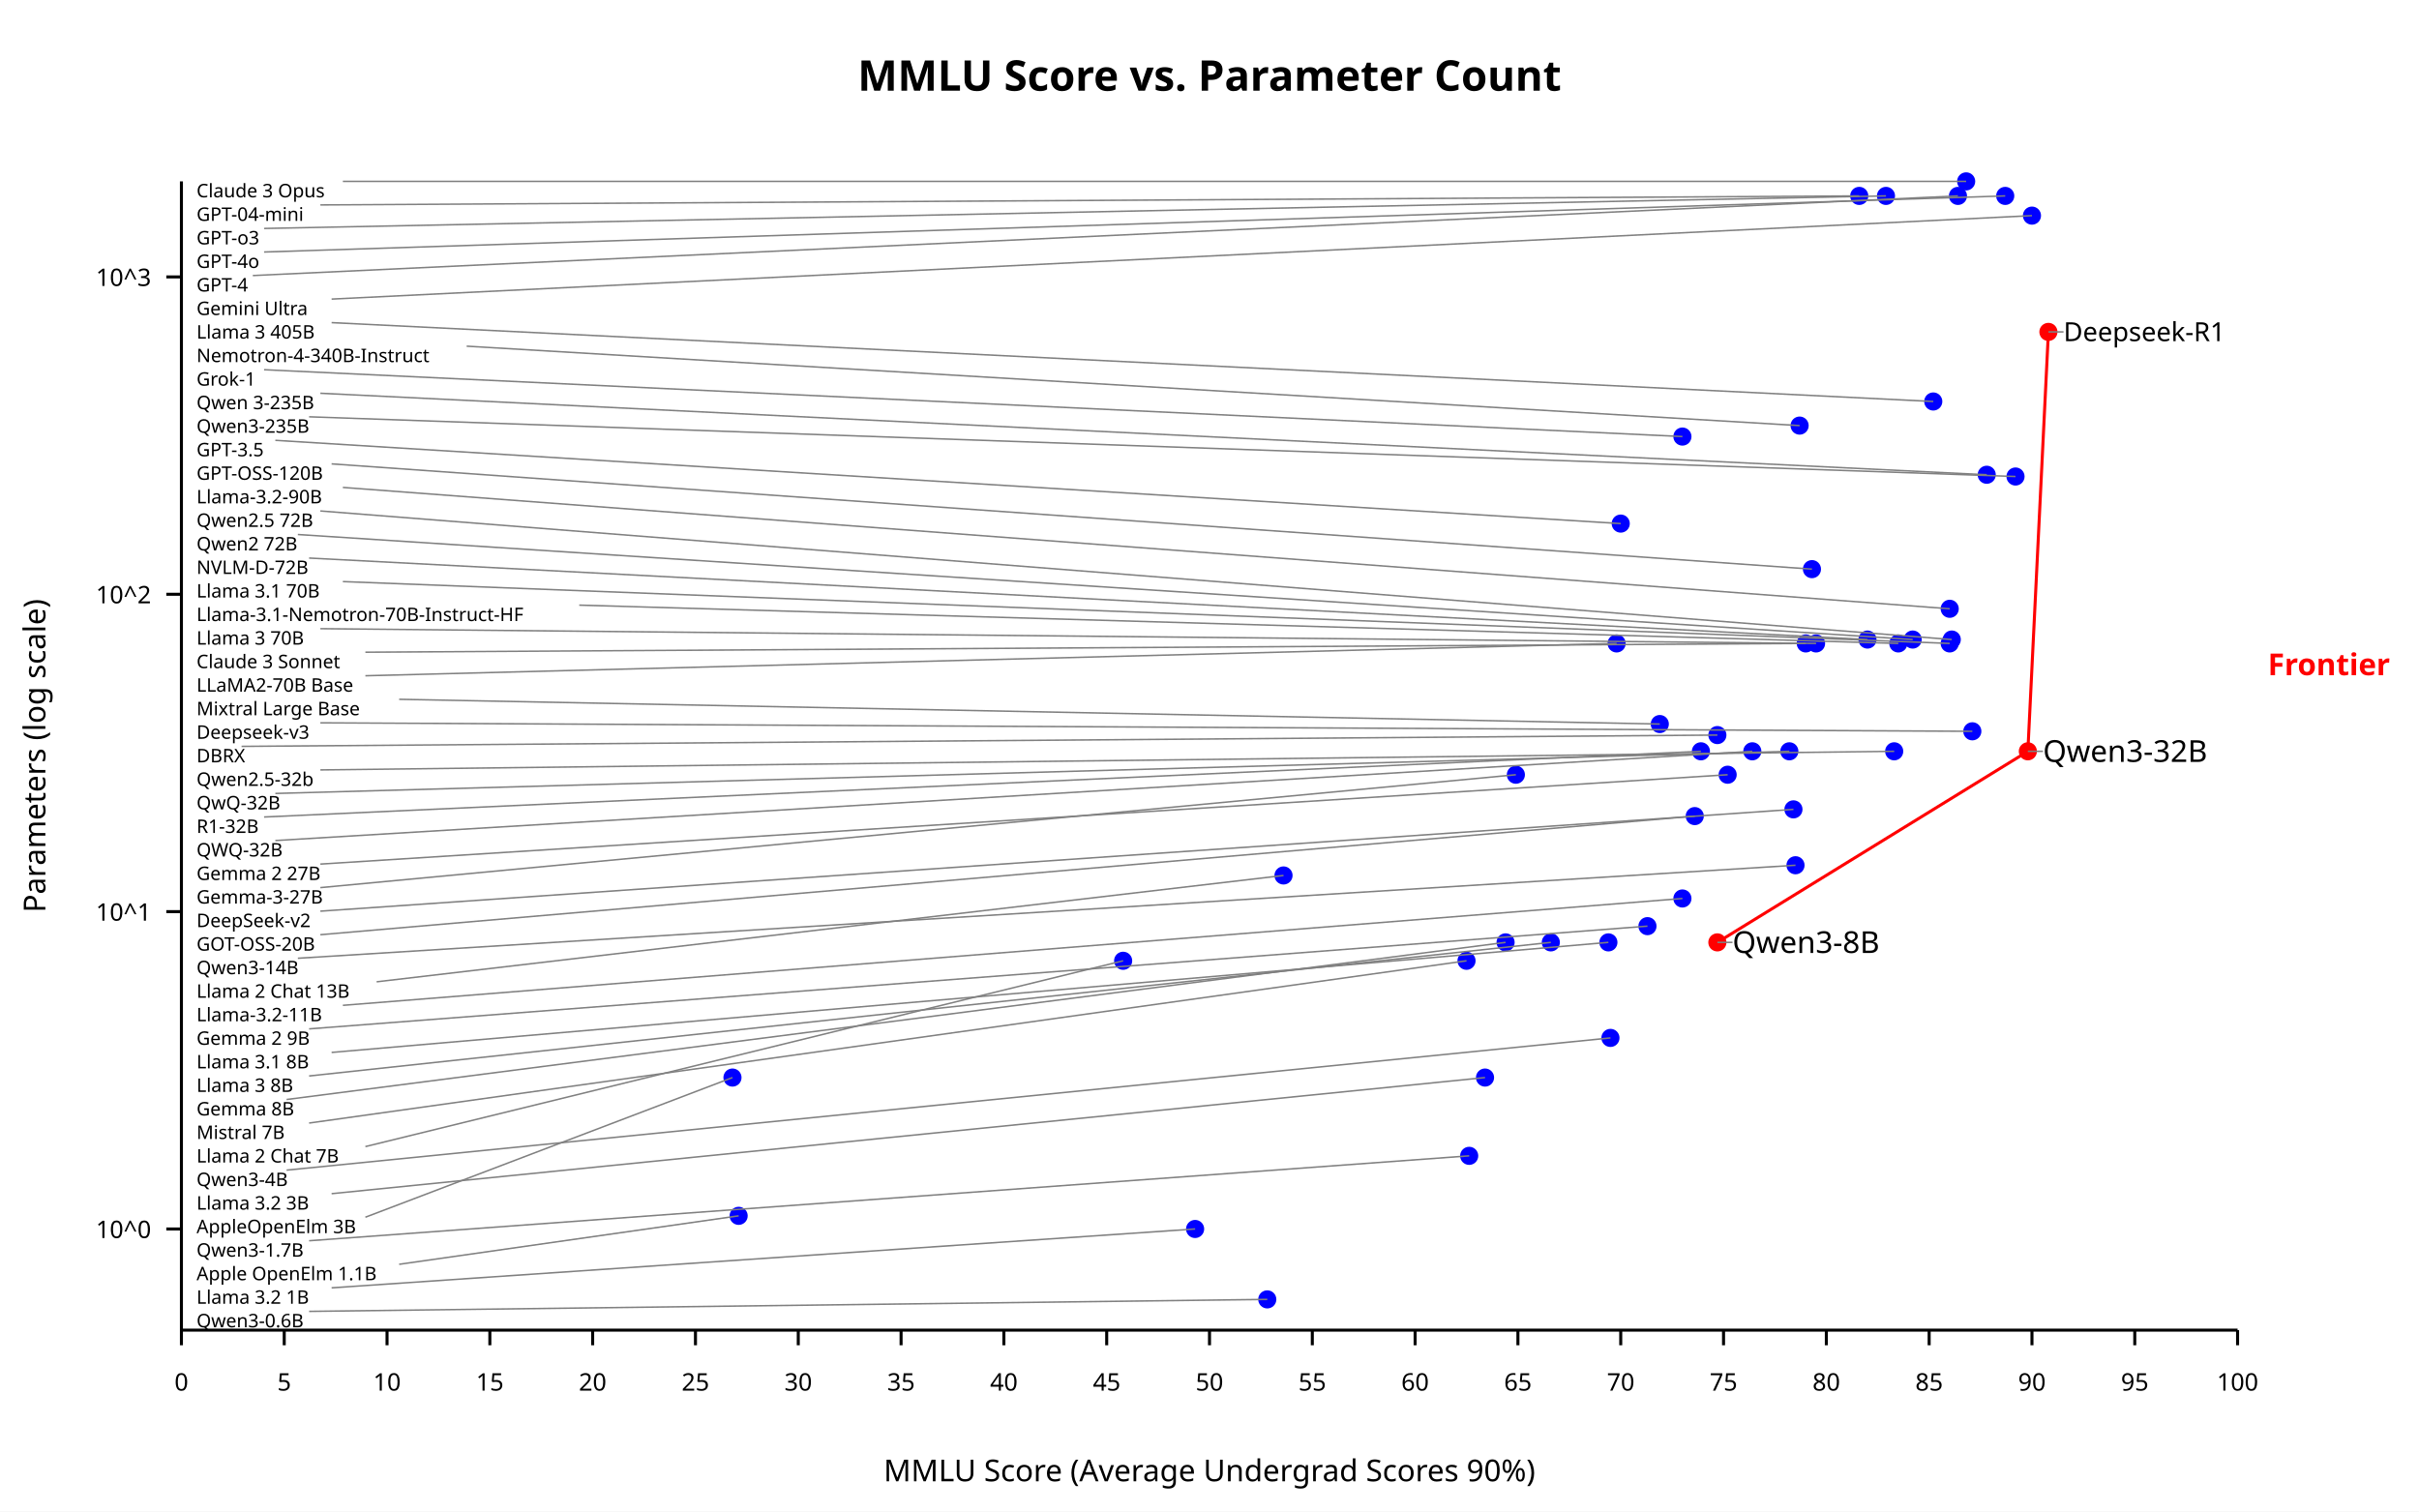
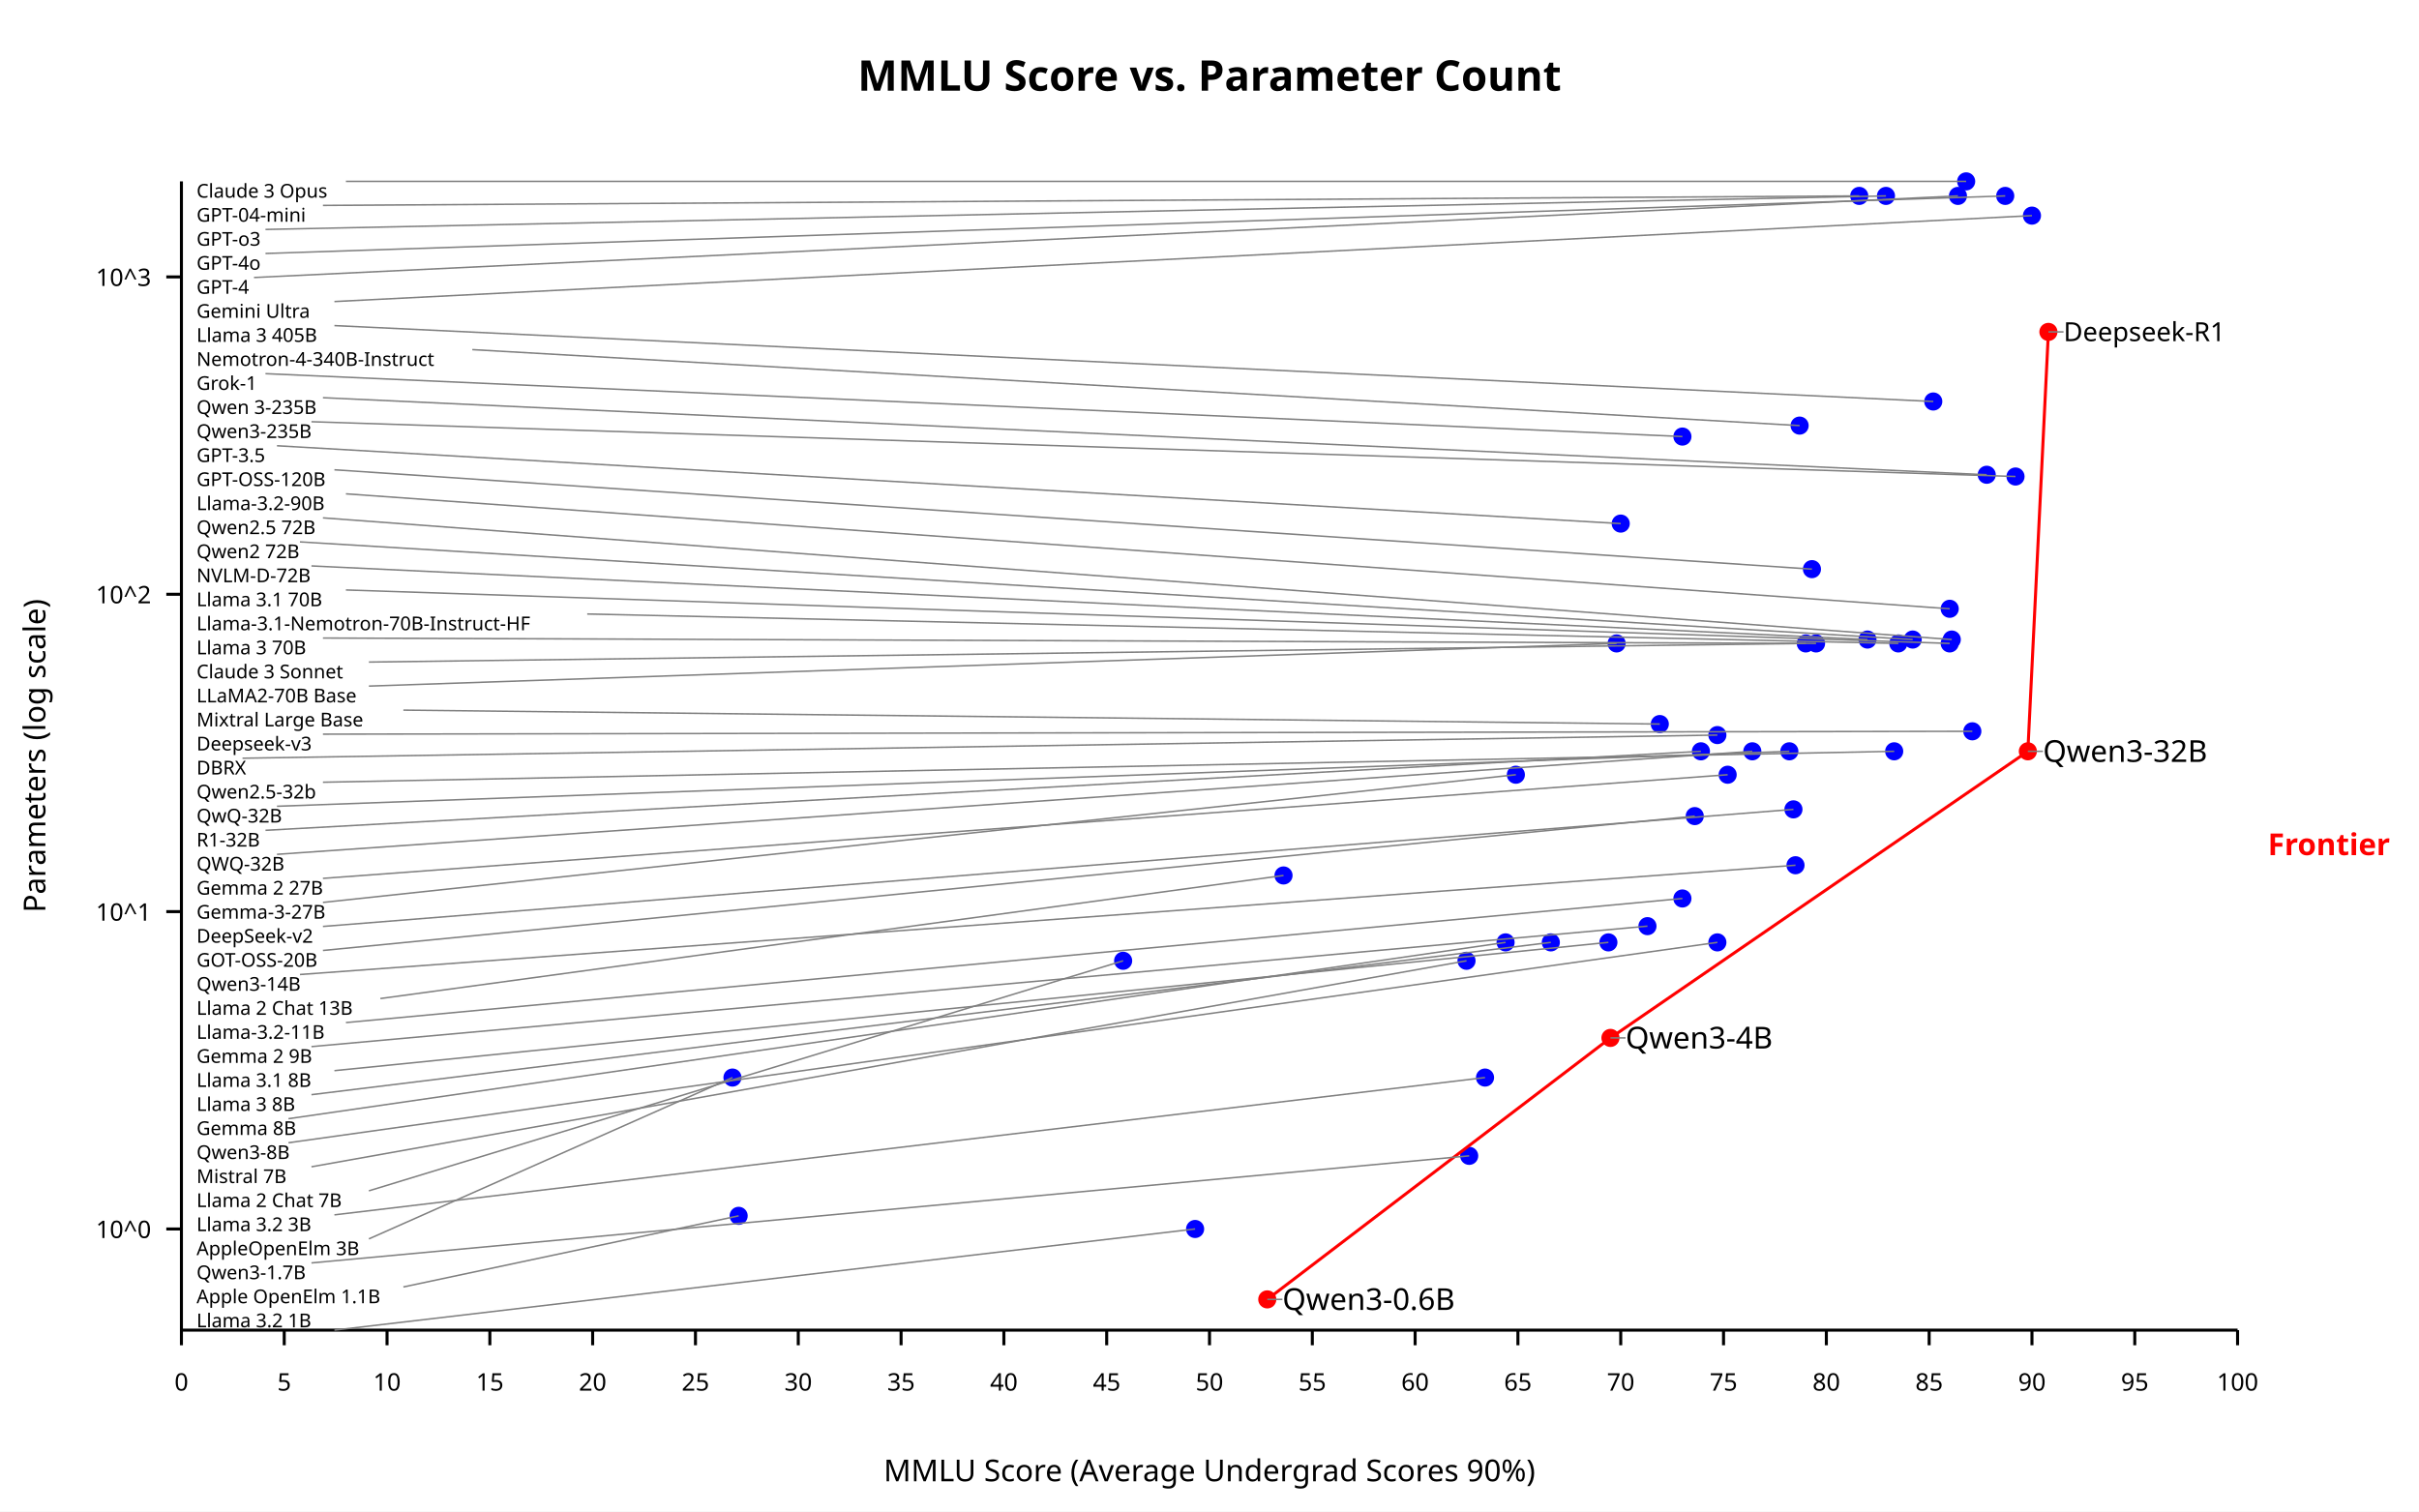
<svg xmlns="http://www.w3.org/2000/svg" width="800" height="500" font-family="sans-serif">
  <rect x="0" y="0" width="800" height="500" fill="white" />
  <line x1="60" y1="440.0" x2="740" y2="440.0" stroke="black" />
  <line x1="60" y1="60" x2="60" y2="440" stroke="black" />
  <line x1="60.0" y1="440.0" x2="60.0" y2="445.0" stroke="black" />
  <text x="60.0" y="460.0" font-size="8" text-anchor="middle">0</text>
  <line x1="94.0" y1="440.0" x2="94.0" y2="445.0" stroke="black" />
  <text x="94.0" y="460.0" font-size="8" text-anchor="middle">5</text>
  <line x1="128.0" y1="440.0" x2="128.0" y2="445.0" stroke="black" />
  <text x="128.0" y="460.0" font-size="8" text-anchor="middle">10</text>
  <line x1="162.0" y1="440.0" x2="162.0" y2="445.0" stroke="black" />
  <text x="162.0" y="460.0" font-size="8" text-anchor="middle">15</text>
  <line x1="196.0" y1="440.0" x2="196.0" y2="445.0" stroke="black" />
  <text x="196.0" y="460.0" font-size="8" text-anchor="middle">20</text>
  <line x1="230.0" y1="440.0" x2="230.0" y2="445.0" stroke="black" />
  <text x="230.0" y="460.0" font-size="8" text-anchor="middle">25</text>
  <line x1="264.0" y1="440.0" x2="264.0" y2="445.0" stroke="black" />
  <text x="264.0" y="460.0" font-size="8" text-anchor="middle">30</text>
  <line x1="298.0" y1="440.0" x2="298.0" y2="445.0" stroke="black" />
  <text x="298.0" y="460.0" font-size="8" text-anchor="middle">35</text>
  <line x1="332.0" y1="440.0" x2="332.0" y2="445.0" stroke="black" />
  <text x="332.0" y="460.0" font-size="8" text-anchor="middle">40</text>
  <line x1="366.0" y1="440.0" x2="366.0" y2="445.0" stroke="black" />
  <text x="366.0" y="460.0" font-size="8" text-anchor="middle">45</text>
  <line x1="400.0" y1="440.0" x2="400.0" y2="445.0" stroke="black" />
  <text x="400.0" y="460.0" font-size="8" text-anchor="middle">50</text>
  <line x1="434" y1="440.0" x2="434" y2="445.0" stroke="black" />
  <text x="434" y="460.0" font-size="8" text-anchor="middle">55</text>
  <line x1="468.0" y1="440.0" x2="468.0" y2="445.0" stroke="black" />
  <text x="468.0" y="460.0" font-size="8" text-anchor="middle">60</text>
  <line x1="502.0" y1="440.0" x2="502.0" y2="445.0" stroke="black" />
  <text x="502.0" y="460.0" font-size="8" text-anchor="middle">65</text>
  <line x1="536.0" y1="440.0" x2="536.0" y2="445.0" stroke="black" />
  <text x="536.0" y="460.0" font-size="8" text-anchor="middle">70</text>
  <line x1="570.0" y1="440.0" x2="570.0" y2="445.0" stroke="black" />
  <text x="570.0" y="460.0" font-size="8" text-anchor="middle">75</text>
  <line x1="604.0" y1="440.0" x2="604.0" y2="445.0" stroke="black" />
  <text x="604.0" y="460.0" font-size="8" text-anchor="middle">80</text>
  <line x1="638.0" y1="440.0" x2="638.0" y2="445.0" stroke="black" />
  <text x="638.0" y="460.0" font-size="8" text-anchor="middle">85</text>
  <line x1="672.0" y1="440.0" x2="672.0" y2="445.0" stroke="black" />
  <text x="672.0" y="460.0" font-size="8" text-anchor="middle">90</text>
  <line x1="706.0" y1="440.0" x2="706.0" y2="445.0" stroke="black" />
  <text x="706.0" y="460.0" font-size="8" text-anchor="middle">95</text>
  <line x1="740.0" y1="440.0" x2="740.0" y2="445.0" stroke="black" />
  <text x="740.0" y="460.0" font-size="8" text-anchor="middle">100</text>
  <line x1="60" y1="406.537" x2="55" y2="406.537" stroke="black" />
  <text x="50" y="409.537" font-size="8" text-anchor="end">10^0</text>
  <line x1="60" y1="301.559" x2="55" y2="301.559" stroke="black" />
  <text x="50" y="304.559" font-size="8" text-anchor="end">10^1</text>
  <line x1="60" y1="196.58" x2="55" y2="196.58" stroke="black" />
  <text x="50" y="199.58" font-size="8" text-anchor="end">10^2</text>
  <line x1="60" y1="91.602" x2="55" y2="91.602" stroke="black" />
  <text x="50" y="94.602" font-size="8" text-anchor="end">10^3</text>
  <circle cx="395.24" cy="406.537" r="3" fill="blue" />
  <circle cx="244.28" cy="402.192" r="3" fill="blue" />
  <circle cx="491.12" cy="356.45" r="3" fill="blue" />
  <circle cx="485.0" cy="317.82" r="3" fill="blue" />
  <circle cx="242.24" cy="356.45" r="3" fill="blue" />
  <circle cx="531.92" cy="311.732" r="3" fill="blue" />
  <circle cx="626.44" cy="248.529" r="3" fill="blue" />
  <circle cx="512.88" cy="311.732" r="3" fill="blue" />
  <circle cx="497.92" cy="311.732" r="3" fill="blue" />
  <circle cx="544.84" cy="306.362" r="3" fill="blue" />
  <circle cx="556.4" cy="297.213" r="3" fill="blue" />
  <circle cx="371.44" cy="317.82" r="3" fill="blue" />
  <circle cx="424.48" cy="289.597" r="3" fill="blue" />
  <circle cx="571.36" cy="256.275" r="3" fill="blue" />
  <circle cx="567.96" cy="243.159" r="3" fill="blue" />
  <circle cx="548.92" cy="239.51" r="3" fill="blue" />
  <circle cx="644.8" cy="212.842" r="3" fill="blue" />
  <circle cx="645.48" cy="211.557" r="3" fill="blue" />
  <circle cx="627.8" cy="212.842" r="3" fill="blue" />
  <circle cx="632.56" cy="211.557" r="3" fill="blue" />
  <circle cx="617.6" cy="211.557" r="3" fill="blue" />
  <circle cx="600.6" cy="212.842" r="3" fill="blue" />
  <circle cx="597.2" cy="212.842" r="3" fill="blue" />
  <circle cx="534.64" cy="212.842" r="3" fill="blue" />
  <circle cx="591.76" cy="248.529" r="3" fill="blue" />
  <circle cx="501.32" cy="256.275" r="3" fill="blue" />
  <circle cx="562.52" cy="248.529" r="3" fill="blue" />
  <circle cx="677.44" cy="109.792" r="3" fill="red" />
  <circle cx="593.12" cy="267.733" r="3" fill="blue" />
  <circle cx="652.28" cy="241.91" r="3" fill="blue" />
  <circle cx="644.8" cy="201.384" r="3" fill="blue" />
  <circle cx="536.0" cy="173.2" r="3" fill="blue" />
  <circle cx="556.4" cy="144.413" r="3" fill="blue" />
  <circle cx="595.16" cy="140.786" r="3" fill="blue" />
  <circle cx="579.52" cy="248.529" r="3" fill="blue" />
  <circle cx="657.04" cy="157.048" r="3" fill="blue" />
-   <circle cx="419.108" cy="429.827" r="3" fill="blue" />
+   <circle cx="419.108" cy="429.827" r="3" fill="red" />
  <circle cx="485.884" cy="382.345" r="3" fill="blue" />
-   <circle cx="532.6" cy="343.334" r="3" fill="blue" />
-   <circle cx="567.96" cy="311.732" r="3" fill="red" />
+   <circle cx="532.6" cy="343.334" r="3" fill="red" />
+   <circle cx="567.96" cy="311.732" r="3" fill="blue" />
  <circle cx="593.8" cy="286.218" r="3" fill="blue" />
  <circle cx="670.64" cy="248.529" r="3" fill="red" />
  <circle cx="639.36" cy="132.81" r="3" fill="blue" />
  <circle cx="672.0" cy="71.328" r="3" fill="blue" />
  <circle cx="614.88" cy="64.804" r="3" fill="blue" />
  <circle cx="623.72" cy="64.804" r="3" fill="blue" />
  <circle cx="663.16" cy="64.804" r="3" fill="blue" />
  <circle cx="647.52" cy="64.804" r="3" fill="blue" />
  <circle cx="650.24" cy="60.0" r="3" fill="blue" />
  <circle cx="666.56" cy="157.626" r="3" fill="blue" />
  <circle cx="560.48" cy="269.957" r="3" fill="blue" />
  <circle cx="599.24" cy="188.268" r="3" fill="blue" />
-   <polyline fill="none" stroke="red" stroke-width="1" points="567.96,311.732 670.64,248.529 677.44,109.792" />
-   <text x="750.0" y="223.351" font-size="10" font-weight="bold" fill="red" text-anchor="start">Frontier</text>
-   <line x1="650.24" y1="60.0" x2="113.392" y2="60.0" stroke="gray" stroke-width="0.5" />
-   <text x="65" y="65.273" font-size="6.204" text-anchor="start">Claude 3 Opus</text>
-   <line x1="614.88" y1="64.804" x2="105.947" y2="67.787" stroke="gray" stroke-width="0.5" />
-   <text x="65" y="73.061" font-size="6.204" text-anchor="start">GPT-04-mini</text>
-   <line x1="623.72" y1="64.804" x2="87.335" y2="75.575" stroke="gray" stroke-width="0.5" />
-   <text x="65" y="80.848" font-size="6.204" text-anchor="start">GPT-o3</text>
-   <line x1="663.16" y1="64.804" x2="87.335" y2="83.362" stroke="gray" stroke-width="0.5" />
-   <text x="65" y="88.636" font-size="6.204" text-anchor="start">GPT-4o</text>
-   <line x1="647.52" y1="64.804" x2="83.612" y2="91.15" stroke="gray" stroke-width="0.5" />
-   <text x="65" y="96.423" font-size="6.204" text-anchor="start">GPT-4</text>
-   <line x1="672.0" y1="71.328" x2="109.669" y2="98.937" stroke="gray" stroke-width="0.5" />
-   <text x="65" y="104.211" font-size="6.204" text-anchor="start">Gemini Ultra</text>
-   <line x1="639.36" y1="132.81" x2="109.669" y2="106.724" stroke="gray" stroke-width="0.5" />
-   <text x="65" y="111.998" font-size="6.204" text-anchor="start">Llama 3 405B</text>
-   <line x1="595.16" y1="140.786" x2="154.339" y2="114.512" stroke="gray" stroke-width="0.5" />
-   <text x="65" y="119.785" font-size="6.204" text-anchor="start">Nemotron-4-340B-Instruct</text>
-   <line x1="556.4" y1="144.413" x2="87.335" y2="122.299" stroke="gray" stroke-width="0.5" />
-   <text x="65" y="127.573" font-size="6.204" text-anchor="start">Grok-1</text>
-   <line x1="657.04" y1="157.048" x2="105.947" y2="130.087" stroke="gray" stroke-width="0.5" />
-   <text x="65" y="135.36" font-size="6.204" text-anchor="start">Qwen 3-235B</text>
-   <line x1="666.56" y1="157.626" x2="102.224" y2="137.874" stroke="gray" stroke-width="0.5" />
-   <text x="65" y="143.148" font-size="6.204" text-anchor="start">Qwen3-235B</text>
-   <line x1="536.0" y1="173.2" x2="91.057" y2="145.662" stroke="gray" stroke-width="0.5" />
-   <text x="65" y="150.935" font-size="6.204" text-anchor="start">GPT-3.5</text>
-   <line x1="599.24" y1="188.268" x2="109.669" y2="153.449" stroke="gray" stroke-width="0.5" />
-   <text x="65" y="158.722" font-size="6.204" text-anchor="start">GPT-OSS-120B</text>
-   <line x1="644.8" y1="201.384" x2="113.392" y2="161.236" stroke="gray" stroke-width="0.5" />
-   <text x="65" y="166.51" font-size="6.204" text-anchor="start">Llama-3.2-90B</text>
-   <line x1="645.48" y1="211.557" x2="105.947" y2="169.024" stroke="gray" stroke-width="0.5" />
-   <text x="65" y="174.297" font-size="6.204" text-anchor="start">Qwen2.5 72B</text>
-   <line x1="632.56" y1="211.557" x2="98.502" y2="176.811" stroke="gray" stroke-width="0.5" />
-   <text x="65" y="182.085" font-size="6.204" text-anchor="start">Qwen2 72B</text>
-   <line x1="617.6" y1="211.557" x2="102.224" y2="184.599" stroke="gray" stroke-width="0.5" />
-   <text x="65" y="189.872" font-size="6.204" text-anchor="start">NVLM-D-72B</text>
-   <line x1="644.8" y1="212.842" x2="113.392" y2="192.386" stroke="gray" stroke-width="0.5" />
-   <text x="65" y="197.66" font-size="6.204" text-anchor="start">Llama 3.1 70B</text>
-   <line x1="627.8" y1="212.842" x2="191.563" y2="200.173" stroke="gray" stroke-width="0.5" />
-   <text x="65" y="205.447" font-size="6.204" text-anchor="start">Llama-3.1-Nemotron-70B-Instruct-HF</text>
-   <line x1="600.6" y1="212.842" x2="105.947" y2="207.961" stroke="gray" stroke-width="0.5" />
-   <text x="65" y="213.234" font-size="6.204" text-anchor="start">Llama 3 70B</text>
-   <line x1="597.2" y1="212.842" x2="120.837" y2="215.748" stroke="gray" stroke-width="0.5" />
-   <text x="65" y="221.022" font-size="6.204" text-anchor="start">Claude 3 Sonnet</text>
-   <line x1="534.64" y1="212.842" x2="120.837" y2="223.536" stroke="gray" stroke-width="0.5" />
-   <text x="65" y="228.809" font-size="6.204" text-anchor="start">LLaMA2-70B Base</text>
-   <line x1="548.92" y1="239.51" x2="132.004" y2="231.323" stroke="gray" stroke-width="0.5" />
-   <text x="65" y="236.597" font-size="6.204" text-anchor="start">Mixtral Large Base</text>
-   <line x1="652.28" y1="241.91" x2="105.947" y2="239.111" stroke="gray" stroke-width="0.5" />
-   <text x="65" y="244.384" font-size="6.204" text-anchor="start">Deepseek-v3</text>
-   <line x1="567.96" y1="243.159" x2="79.89" y2="246.898" stroke="gray" stroke-width="0.5" />
-   <text x="65" y="252.171" font-size="6.204" text-anchor="start">DBRX</text>
-   <line x1="626.44" y1="248.529" x2="105.947" y2="254.685" stroke="gray" stroke-width="0.5" />
-   <text x="65" y="259.959" font-size="6.204" text-anchor="start">Qwen2.5-32b</text>
-   <line x1="591.76" y1="248.529" x2="91.057" y2="262.473" stroke="gray" stroke-width="0.5" />
-   <text x="65" y="267.746" font-size="6.204" text-anchor="start">QwQ-32B</text>
-   <line x1="562.52" y1="248.529" x2="87.335" y2="270.26" stroke="gray" stroke-width="0.5" />
-   <text x="65" y="275.534" font-size="6.204" text-anchor="start">R1-32B</text>
-   <line x1="579.52" y1="248.529" x2="91.057" y2="278.048" stroke="gray" stroke-width="0.5" />
-   <text x="65" y="283.321" font-size="6.204" text-anchor="start">QWQ-32B</text>
-   <line x1="571.36" y1="256.275" x2="105.947" y2="285.835" stroke="gray" stroke-width="0.5" />
-   <text x="65" y="291.109" font-size="6.204" text-anchor="start">Gemma 2 27B</text>
-   <line x1="501.32" y1="256.275" x2="105.947" y2="293.622" stroke="gray" stroke-width="0.5" />
-   <text x="65" y="298.896" font-size="6.204" text-anchor="start">Gemma-3-27B</text>
-   <line x1="593.12" y1="267.733" x2="105.947" y2="301.41" stroke="gray" stroke-width="0.5" />
-   <text x="65" y="306.683" font-size="6.204" text-anchor="start">DeepSeek-v2</text>
-   <line x1="560.48" y1="269.957" x2="105.947" y2="309.197" stroke="gray" stroke-width="0.5" />
-   <text x="65" y="314.471" font-size="6.204" text-anchor="start">GOT-OSS-20B</text>
-   <line x1="593.8" y1="286.218" x2="98.502" y2="316.985" stroke="gray" stroke-width="0.5" />
-   <text x="65" y="322.258" font-size="6.204" text-anchor="start">Qwen3-14B</text>
-   <line x1="424.48" y1="289.597" x2="124.559" y2="324.772" stroke="gray" stroke-width="0.5" />
-   <text x="65" y="330.046" font-size="6.204" text-anchor="start">Llama 2 Chat 13B</text>
-   <line x1="556.4" y1="297.213" x2="113.392" y2="332.56" stroke="gray" stroke-width="0.5" />
-   <text x="65" y="337.833" font-size="6.204" text-anchor="start">Llama-3.2-11B</text>
-   <line x1="544.84" y1="306.362" x2="102.224" y2="340.347" stroke="gray" stroke-width="0.5" />
-   <text x="65" y="345.62" font-size="6.204" text-anchor="start">Gemma 2 9B</text>
-   <line x1="531.92" y1="311.732" x2="109.669" y2="348.134" stroke="gray" stroke-width="0.5" />
-   <text x="65" y="353.408" font-size="6.204" text-anchor="start">Llama 3.1 8B</text>
-   <line x1="512.88" y1="311.732" x2="102.224" y2="355.922" stroke="gray" stroke-width="0.5" />
-   <text x="65" y="361.195" font-size="6.204" text-anchor="start">Llama 3 8B</text>
-   <line x1="497.92" y1="311.732" x2="94.78" y2="363.709" stroke="gray" stroke-width="0.5" />
-   <text x="65" y="368.983" font-size="6.204" text-anchor="start">Gemma 8B</text>
-   <line x1="485.0" y1="317.82" x2="102.224" y2="371.497" stroke="gray" stroke-width="0.5" />
-   <text x="65" y="376.77" font-size="6.204" text-anchor="start">Mistral 7B</text>
-   <line x1="371.44" y1="317.82" x2="120.837" y2="379.284" stroke="gray" stroke-width="0.5" />
-   <text x="65" y="384.557" font-size="6.204" text-anchor="start">Llama 2 Chat 7B</text>
-   <line x1="532.6" y1="343.334" x2="94.78" y2="387.071" stroke="gray" stroke-width="0.5" />
-   <text x="65" y="392.345" font-size="6.204" text-anchor="start">Qwen3-4B</text>
-   <line x1="491.12" y1="356.45" x2="109.669" y2="394.859" stroke="gray" stroke-width="0.5" />
-   <text x="65" y="400.132" font-size="6.204" text-anchor="start">Llama 3.2 3B</text>
-   <line x1="242.24" y1="356.45" x2="120.837" y2="402.646" stroke="gray" stroke-width="0.5" />
-   <text x="65" y="407.92" font-size="6.204" text-anchor="start">AppleOpenElm 3B</text>
-   <line x1="485.884" y1="382.345" x2="102.224" y2="410.434" stroke="gray" stroke-width="0.5" />
-   <text x="65" y="415.707" font-size="6.204" text-anchor="start">Qwen3-1.7B</text>
-   <line x1="244.28" y1="402.192" x2="132.004" y2="418.221" stroke="gray" stroke-width="0.5" />
-   <text x="65" y="423.495" font-size="6.204" text-anchor="start">Apple OpenElm 1.1B</text>
-   <line x1="395.24" y1="406.537" x2="109.669" y2="426.009" stroke="gray" stroke-width="0.5" />
-   <text x="65" y="431.282" font-size="6.204" text-anchor="start">Llama 3.2 1B</text>
-   <line x1="419.108" y1="429.827" x2="102.224" y2="433.796" stroke="gray" stroke-width="0.5" />
-   <text x="65" y="439.069" font-size="6.204" text-anchor="start">Qwen3-0.6B</text>
+   <polyline fill="none" stroke="red" stroke-width="1" points="419.108,429.827 532.6,343.334 670.64,248.529 677.44,109.792" />
+   <text x="750.0" y="282.87" font-size="10" font-weight="bold" fill="red" text-anchor="start">Frontier</text>
+   <line x1="650.24" y1="60.0" x2="114.4" y2="60.0" stroke="gray" stroke-width="0.5" />
+   <text x="65" y="65.383" font-size="6.333" text-anchor="start">Claude 3 Opus</text>
+   <line x1="614.88" y1="64.804" x2="106.8" y2="67.95" stroke="gray" stroke-width="0.5" />
+   <text x="65" y="73.334" font-size="6.333" text-anchor="start">GPT-04-mini</text>
+   <line x1="623.72" y1="64.804" x2="87.8" y2="75.901" stroke="gray" stroke-width="0.5" />
+   <text x="65" y="81.284" font-size="6.333" text-anchor="start">GPT-o3</text>
+   <line x1="663.16" y1="64.804" x2="87.8" y2="83.851" stroke="gray" stroke-width="0.5" />
+   <text x="65" y="89.234" font-size="6.333" text-anchor="start">GPT-4o</text>
+   <line x1="647.52" y1="64.804" x2="84.0" y2="91.801" stroke="gray" stroke-width="0.5" />
+   <text x="65" y="97.185" font-size="6.333" text-anchor="start">GPT-4</text>
+   <line x1="672.0" y1="71.328" x2="110.6" y2="99.752" stroke="gray" stroke-width="0.5" />
+   <text x="65" y="105.135" font-size="6.333" text-anchor="start">Gemini Ultra</text>
+   <line x1="639.36" y1="132.81" x2="110.6" y2="107.702" stroke="gray" stroke-width="0.5" />
+   <text x="65" y="113.085" font-size="6.333" text-anchor="start">Llama 3 405B</text>
+   <line x1="595.16" y1="140.786" x2="156.2" y2="115.652" stroke="gray" stroke-width="0.5" />
+   <text x="65" y="121.036" font-size="6.333" text-anchor="start">Nemotron-4-340B-Instruct</text>
+   <line x1="556.4" y1="144.413" x2="87.8" y2="123.603" stroke="gray" stroke-width="0.5" />
+   <text x="65" y="128.986" font-size="6.333" text-anchor="start">Grok-1</text>
+   <line x1="657.04" y1="157.048" x2="106.8" y2="131.553" stroke="gray" stroke-width="0.5" />
+   <text x="65" y="136.937" font-size="6.333" text-anchor="start">Qwen 3-235B</text>
+   <line x1="666.56" y1="157.626" x2="103.0" y2="139.504" stroke="gray" stroke-width="0.5" />
+   <text x="65" y="144.887" font-size="6.333" text-anchor="start">Qwen3-235B</text>
+   <line x1="536.0" y1="173.2" x2="91.6" y2="147.454" stroke="gray" stroke-width="0.5" />
+   <text x="65" y="152.837" font-size="6.333" text-anchor="start">GPT-3.5</text>
+   <line x1="599.24" y1="188.268" x2="110.6" y2="155.404" stroke="gray" stroke-width="0.5" />
+   <text x="65" y="160.788" font-size="6.333" text-anchor="start">GPT-OSS-120B</text>
+   <line x1="644.8" y1="201.384" x2="114.4" y2="163.355" stroke="gray" stroke-width="0.5" />
+   <text x="65" y="168.738" font-size="6.333" text-anchor="start">Llama-3.2-90B</text>
+   <line x1="645.48" y1="211.557" x2="106.8" y2="171.305" stroke="gray" stroke-width="0.5" />
+   <text x="65" y="176.688" font-size="6.333" text-anchor="start">Qwen2.5 72B</text>
+   <line x1="632.56" y1="211.557" x2="99.2" y2="179.255" stroke="gray" stroke-width="0.5" />
+   <text x="65" y="184.639" font-size="6.333" text-anchor="start">Qwen2 72B</text>
+   <line x1="617.6" y1="211.557" x2="103.0" y2="187.206" stroke="gray" stroke-width="0.5" />
+   <text x="65" y="192.589" font-size="6.333" text-anchor="start">NVLM-D-72B</text>
+   <line x1="644.8" y1="212.842" x2="114.4" y2="195.156" stroke="gray" stroke-width="0.5" />
+   <text x="65" y="200.539" font-size="6.333" text-anchor="start">Llama 3.1 70B</text>
+   <line x1="627.8" y1="212.842" x2="194.2" y2="203.106" stroke="gray" stroke-width="0.5" />
+   <text x="65" y="208.49" font-size="6.333" text-anchor="start">Llama-3.1-Nemotron-70B-Instruct-HF</text>
+   <line x1="600.6" y1="212.842" x2="106.8" y2="211.057" stroke="gray" stroke-width="0.5" />
+   <text x="65" y="216.44" font-size="6.333" text-anchor="start">Llama 3 70B</text>
+   <line x1="597.2" y1="212.842" x2="122.0" y2="219.007" stroke="gray" stroke-width="0.5" />
+   <text x="65" y="224.39" font-size="6.333" text-anchor="start">Claude 3 Sonnet</text>
+   <line x1="534.64" y1="212.842" x2="122.0" y2="226.957" stroke="gray" stroke-width="0.5" />
+   <text x="65" y="232.341" font-size="6.333" text-anchor="start">LLaMA2-70B Base</text>
+   <line x1="548.92" y1="239.51" x2="133.4" y2="234.908" stroke="gray" stroke-width="0.5" />
+   <text x="65" y="240.291" font-size="6.333" text-anchor="start">Mixtral Large Base</text>
+   <line x1="652.28" y1="241.91" x2="106.8" y2="242.858" stroke="gray" stroke-width="0.5" />
+   <text x="65" y="248.241" font-size="6.333" text-anchor="start">Deepseek-v3</text>
+   <line x1="567.96" y1="243.159" x2="80.2" y2="250.809" stroke="gray" stroke-width="0.5" />
+   <text x="65" y="256.192" font-size="6.333" text-anchor="start">DBRX</text>
+   <line x1="626.44" y1="248.529" x2="106.8" y2="258.759" stroke="gray" stroke-width="0.5" />
+   <text x="65" y="264.142" font-size="6.333" text-anchor="start">Qwen2.5-32b</text>
+   <line x1="591.76" y1="248.529" x2="91.6" y2="266.709" stroke="gray" stroke-width="0.5" />
+   <text x="65" y="272.093" font-size="6.333" text-anchor="start">QwQ-32B</text>
+   <line x1="562.52" y1="248.529" x2="87.8" y2="274.66" stroke="gray" stroke-width="0.5" />
+   <text x="65" y="280.043" font-size="6.333" text-anchor="start">R1-32B</text>
+   <line x1="579.52" y1="248.529" x2="91.6" y2="282.61" stroke="gray" stroke-width="0.5" />
+   <text x="65" y="287.993" font-size="6.333" text-anchor="start">QWQ-32B</text>
+   <line x1="571.36" y1="256.275" x2="106.8" y2="290.56" stroke="gray" stroke-width="0.5" />
+   <text x="65" y="295.944" font-size="6.333" text-anchor="start">Gemma 2 27B</text>
+   <line x1="501.32" y1="256.275" x2="106.8" y2="298.511" stroke="gray" stroke-width="0.5" />
+   <text x="65" y="303.894" font-size="6.333" text-anchor="start">Gemma-3-27B</text>
+   <line x1="593.12" y1="267.733" x2="106.8" y2="306.461" stroke="gray" stroke-width="0.5" />
+   <text x="65" y="311.844" font-size="6.333" text-anchor="start">DeepSeek-v2</text>
+   <line x1="560.48" y1="269.957" x2="106.8" y2="314.411" stroke="gray" stroke-width="0.5" />
+   <text x="65" y="319.795" font-size="6.333" text-anchor="start">GOT-OSS-20B</text>
+   <line x1="593.8" y1="286.218" x2="99.2" y2="322.362" stroke="gray" stroke-width="0.5" />
+   <text x="65" y="327.745" font-size="6.333" text-anchor="start">Qwen3-14B</text>
+   <line x1="424.48" y1="289.597" x2="125.8" y2="330.312" stroke="gray" stroke-width="0.5" />
+   <text x="65" y="335.695" font-size="6.333" text-anchor="start">Llama 2 Chat 13B</text>
+   <line x1="556.4" y1="297.213" x2="114.4" y2="338.262" stroke="gray" stroke-width="0.5" />
+   <text x="65" y="343.646" font-size="6.333" text-anchor="start">Llama-3.2-11B</text>
+   <line x1="544.84" y1="306.362" x2="103.0" y2="346.213" stroke="gray" stroke-width="0.5" />
+   <text x="65" y="351.596" font-size="6.333" text-anchor="start">Gemma 2 9B</text>
+   <line x1="531.92" y1="311.732" x2="110.6" y2="354.163" stroke="gray" stroke-width="0.5" />
+   <text x="65" y="359.546" font-size="6.333" text-anchor="start">Llama 3.1 8B</text>
+   <line x1="512.88" y1="311.732" x2="103.0" y2="362.113" stroke="gray" stroke-width="0.5" />
+   <text x="65" y="367.497" font-size="6.333" text-anchor="start">Llama 3 8B</text>
+   <line x1="497.92" y1="311.732" x2="95.4" y2="370.064" stroke="gray" stroke-width="0.5" />
+   <text x="65" y="375.447" font-size="6.333" text-anchor="start">Gemma 8B</text>
+   <line x1="567.96" y1="311.732" x2="95.4" y2="378.014" stroke="gray" stroke-width="0.5" />
+   <text x="65" y="383.398" font-size="6.333" text-anchor="start">Qwen3-8B</text>
+   <line x1="485.0" y1="317.82" x2="103.0" y2="385.965" stroke="gray" stroke-width="0.5" />
+   <text x="65" y="391.348" font-size="6.333" text-anchor="start">Mistral 7B</text>
+   <line x1="371.44" y1="317.82" x2="122.0" y2="393.915" stroke="gray" stroke-width="0.5" />
+   <text x="65" y="399.298" font-size="6.333" text-anchor="start">Llama 2 Chat 7B</text>
+   <line x1="491.12" y1="356.45" x2="110.6" y2="401.865" stroke="gray" stroke-width="0.5" />
+   <text x="65" y="407.249" font-size="6.333" text-anchor="start">Llama 3.2 3B</text>
+   <line x1="242.24" y1="356.45" x2="122.0" y2="409.816" stroke="gray" stroke-width="0.5" />
+   <text x="65" y="415.199" font-size="6.333" text-anchor="start">AppleOpenElm 3B</text>
+   <line x1="485.884" y1="382.345" x2="103.0" y2="417.766" stroke="gray" stroke-width="0.5" />
+   <text x="65" y="423.149" font-size="6.333" text-anchor="start">Qwen3-1.7B</text>
+   <line x1="244.28" y1="402.192" x2="133.4" y2="425.716" stroke="gray" stroke-width="0.5" />
+   <text x="65" y="431.1" font-size="6.333" text-anchor="start">Apple OpenElm 1.1B</text>
+   <line x1="395.24" y1="406.537" x2="110.6" y2="440.0" stroke="gray" stroke-width="0.5" />
+   <text x="65" y="439.05" font-size="6.333" text-anchor="start">Llama 3.2 1B</text>
  <line x1="677.44" y1="109.792" x2="682.44" y2="109.792" stroke="gray" stroke-width="0.5" />
  <text x="682.44" y="112.845" font-size="8.721" text-anchor="start">Deepseek-R1</text>
  <line x1="670.64" y1="248.529" x2="675.64" y2="248.529" stroke="gray" stroke-width="0.5" />
  <text x="675.64" y="252.029" font-size="10" text-anchor="start">Qwen3-32B</text>
-   <line x1="567.96" y1="311.732" x2="572.96" y2="311.732" stroke="gray" stroke-width="0.5" />
-   <text x="572.96" y="315.232" font-size="10" text-anchor="start">Qwen3-8B</text>
+   <line x1="532.6" y1="343.334" x2="537.6" y2="343.334" stroke="gray" stroke-width="0.5" />
+   <text x="537.6" y="346.834" font-size="10" text-anchor="start">Qwen3-4B</text>
+   <line x1="419.108" y1="429.827" x2="424.108" y2="429.827" stroke="gray" stroke-width="0.5" />
+   <text x="424.108" y="433.327" font-size="10" text-anchor="start">Qwen3-0.6B</text>
  <text x="400.0" y="30.0" font-size="14" text-anchor="middle" font-weight="bold">MMLU Score vs. Parameter Count</text>
  <text x="400.0" y="490" font-size="10" text-anchor="middle">MMLU Score (Average Undergrad Scores 90%)</text>
  <text x="15" y="250.0" font-size="10" text-anchor="middle" transform="rotate(-90,15,250.0)">Parameters (log scale)</text>
</svg>
